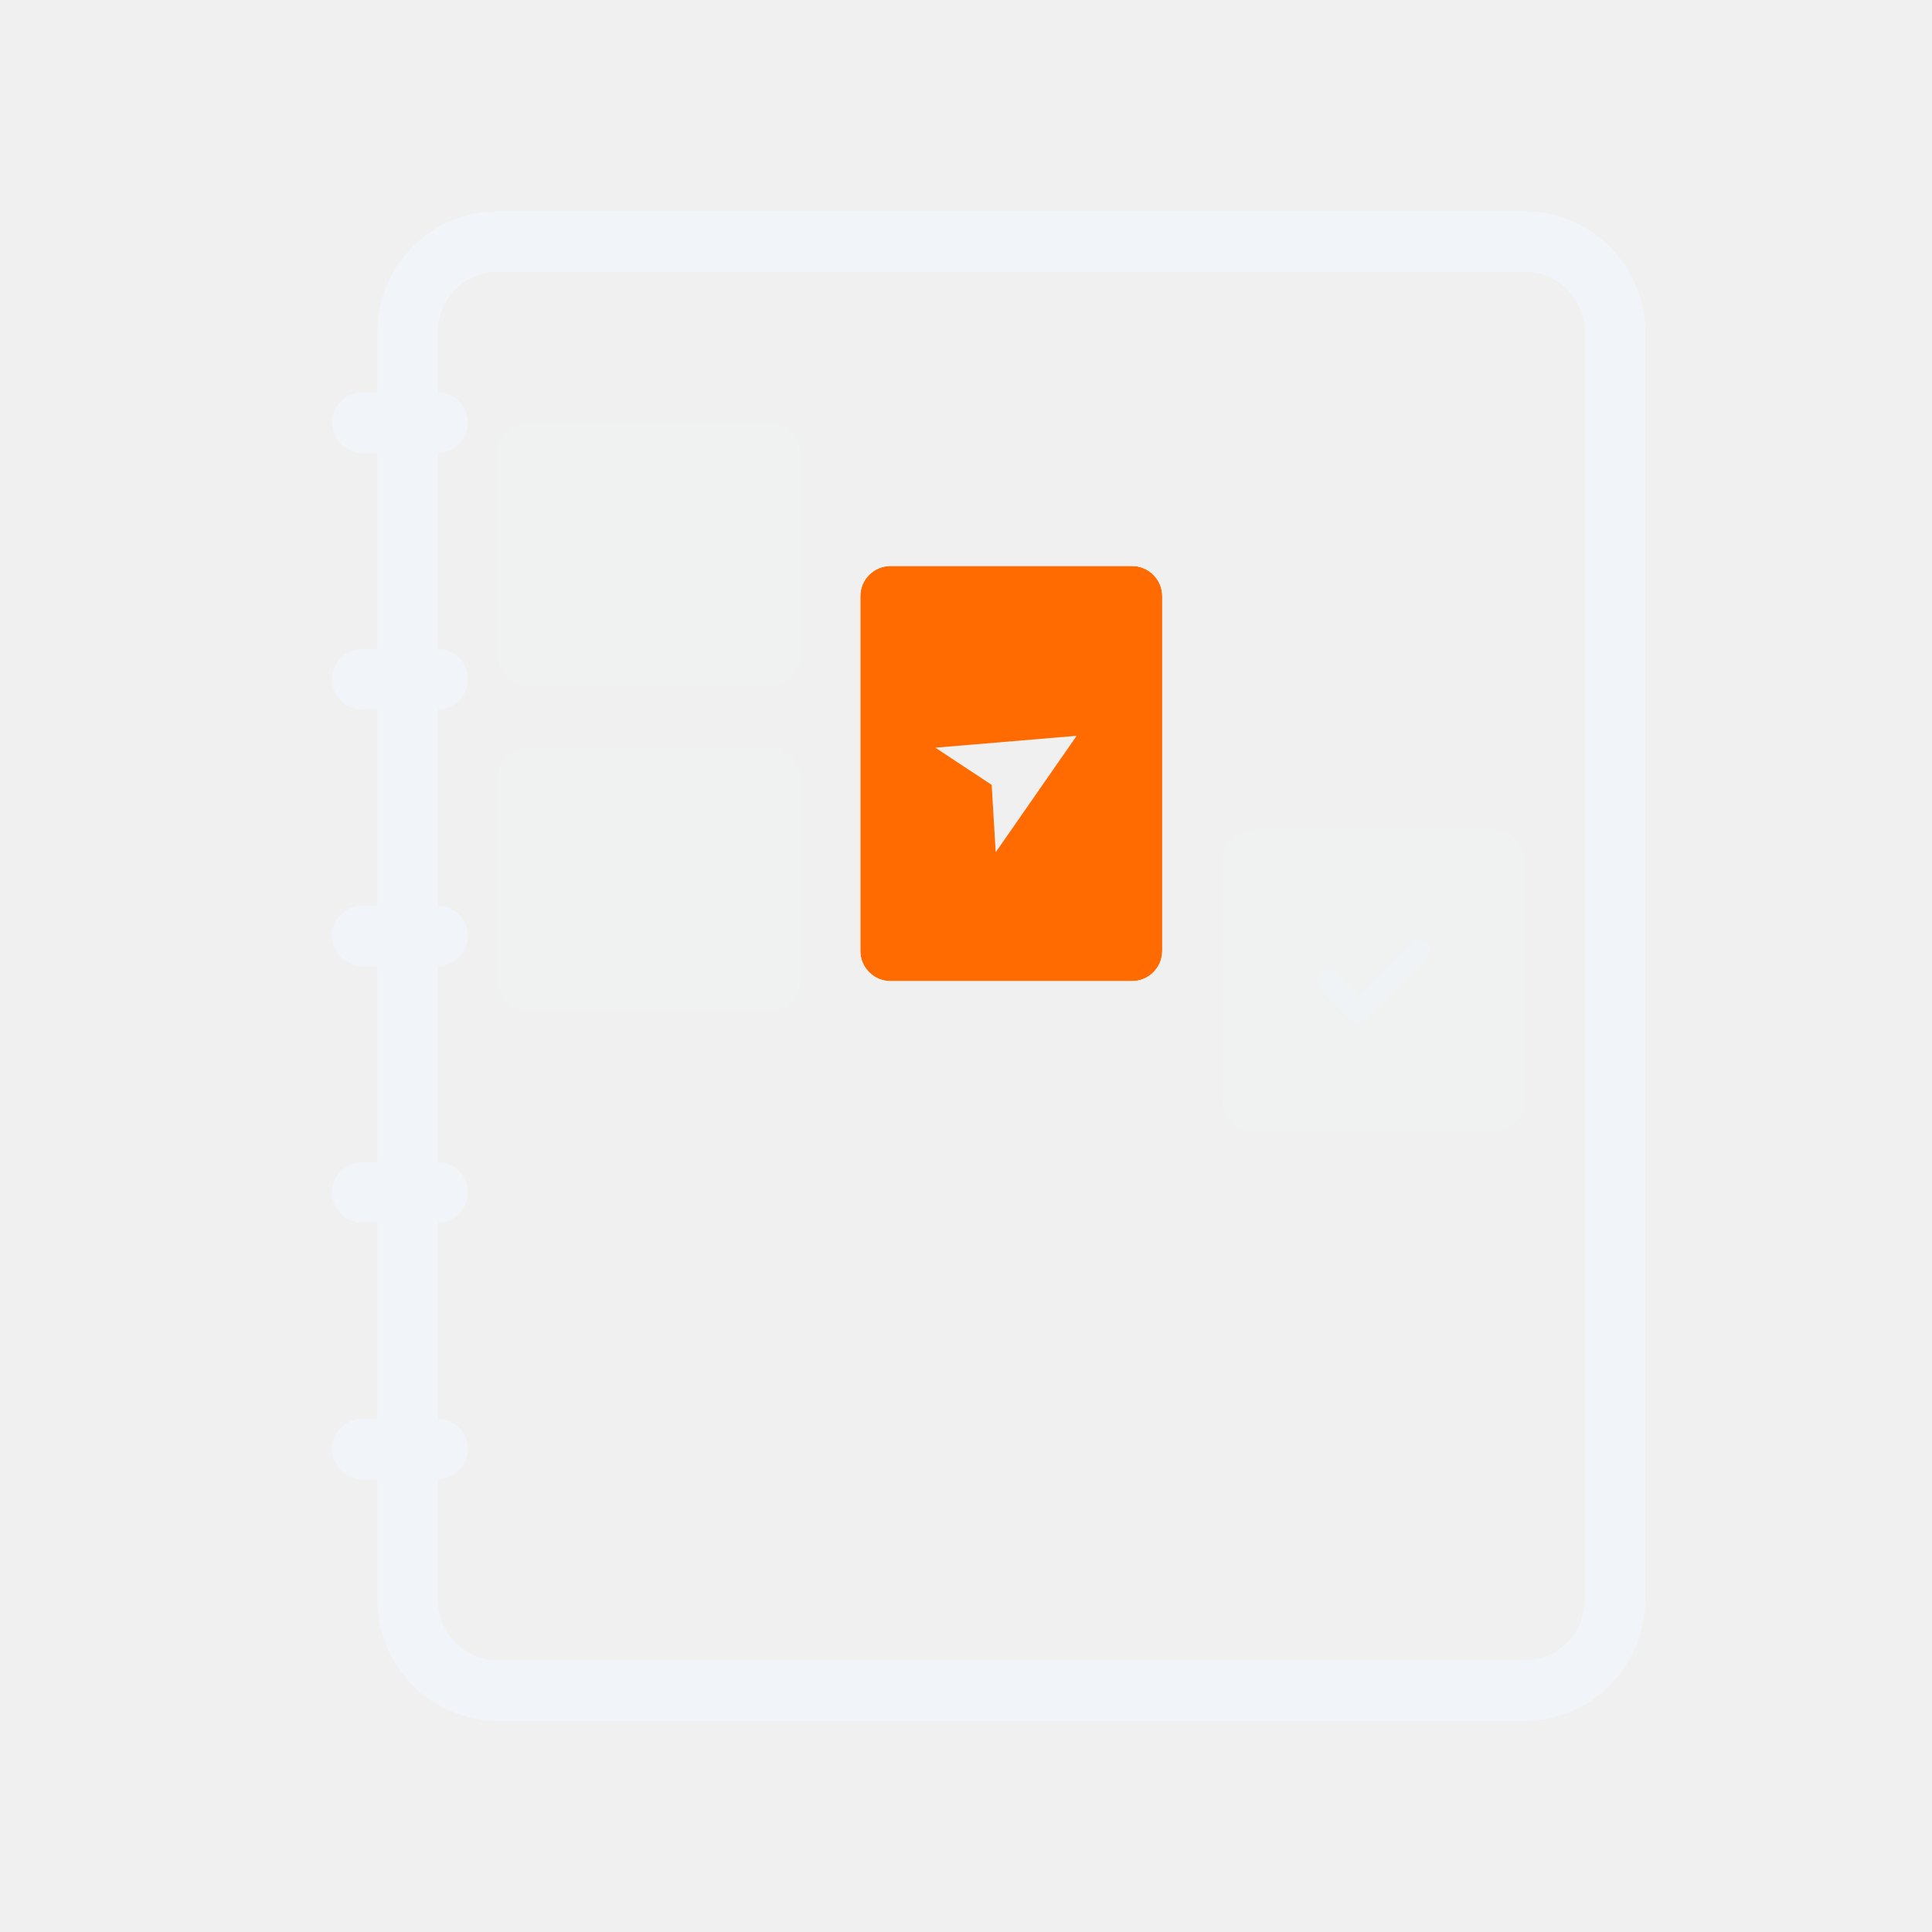
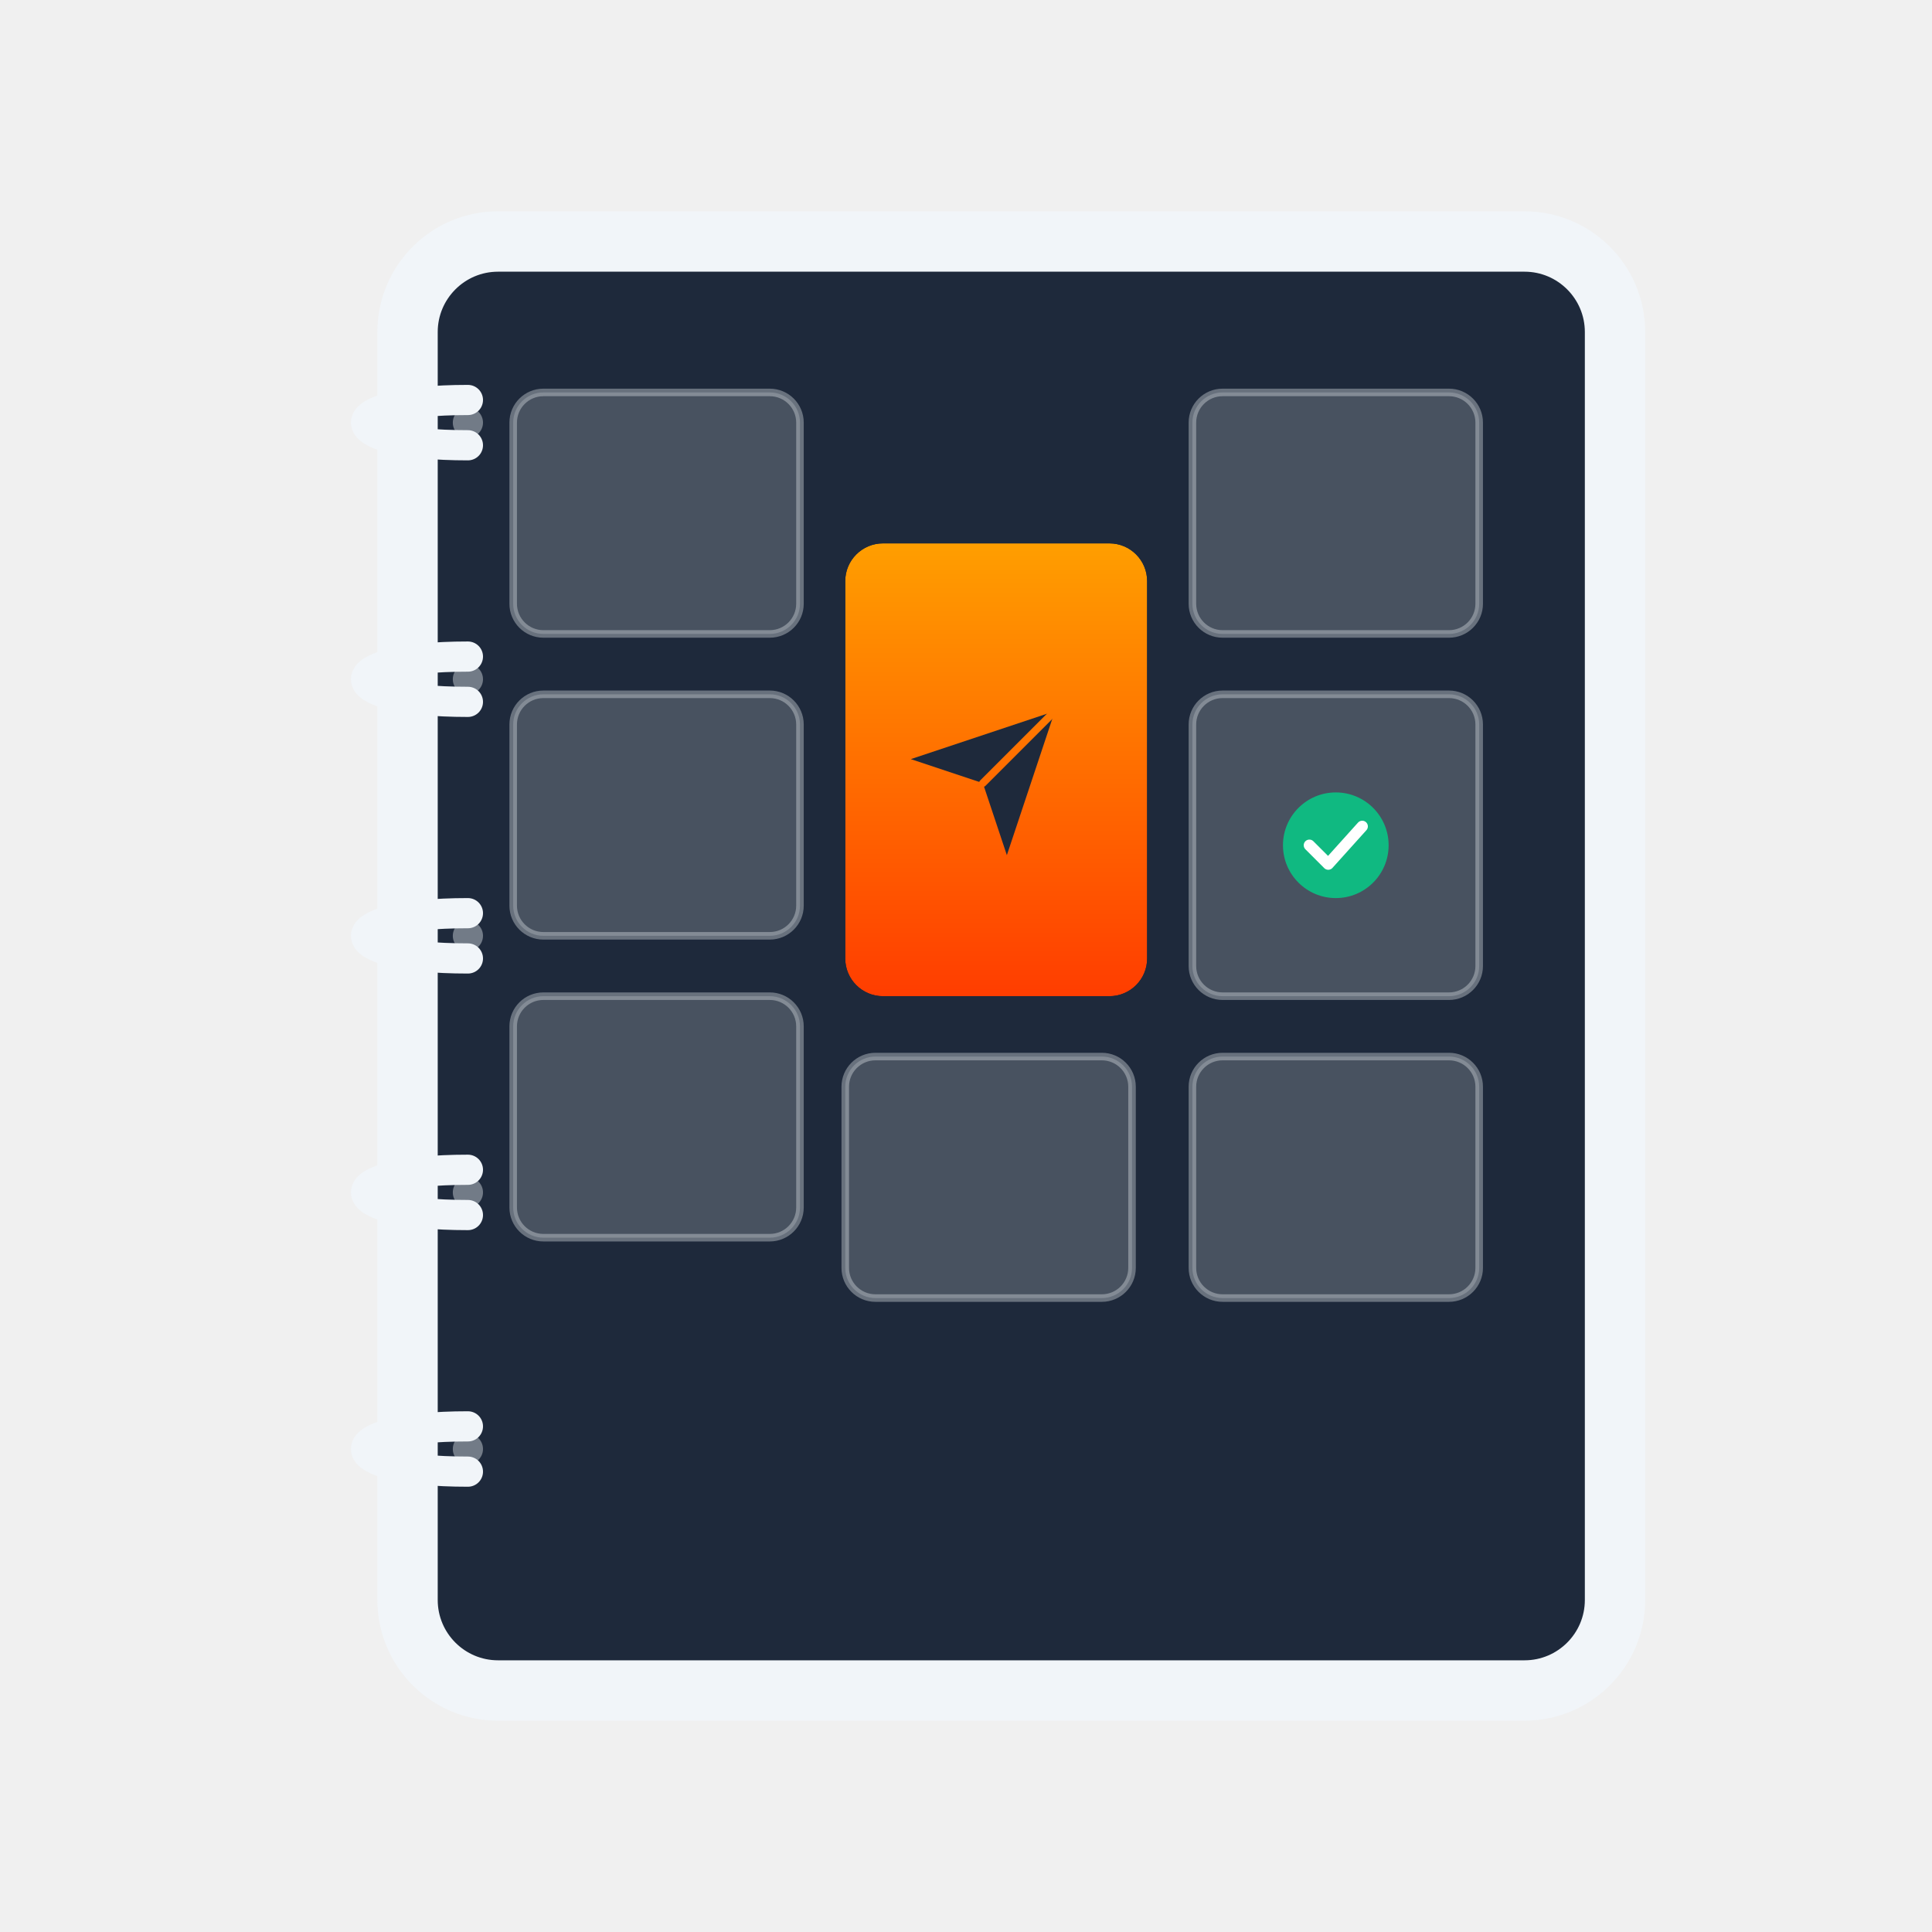
<svg xmlns="http://www.w3.org/2000/svg" viewBox="0 0 512 512" fill="none">
  <defs>
    <mask id="airplane-mask" maskUnits="userSpaceOnUse">
-       <rect x="228" y="150" width="80" height="110" rx="8" fill="white" />
-       <g transform="translate(268, 205) rotate(60)">
-         <path d="M 0,-20 L 16,14 L 0,6 L -16,14 Z" fill="black" />
+       <rect x="224" y="144" width="80" height="120" rx="10" fill="white" />
+       <g transform="translate(264, 204) rotate(45)">
+         <path d="M 0,-22 L 18,14 L 0,5 L -18,14 Z" fill="black" />
+         <line x1="0" y1="-22" x2="0" y2="5" stroke="white" stroke-width="2" stroke-linecap="round" />
      </g>
    </mask>
+     <linearGradient id="brand-grad" x1="0" y1="0" x2="0" y2="1">
+       <stop offset="0%" stop-color="#FF9E00" />
+       <stop offset="100%" stop-color="#FF3D00" />
+     </linearGradient>
  </defs>
-   <rect x="108" y="64" width="320" height="384" rx="24" stroke="#F1F5F9" stroke-width="16" />
-   <rect x="88" y="104" width="36" height="16" rx="8" fill="#F1F5F9" />
-   <rect x="88" y="172" width="36" height="16" rx="8" fill="#F1F5F9" />
-   <rect x="88" y="240" width="36" height="16" rx="8" fill="#F1F5F9" />
-   <rect x="88" y="308" width="36" height="16" rx="8" fill="#F1F5F9" />
-   <rect x="88" y="376" width="36" height="16" rx="8" fill="#F1F5F9" />
-   <rect x="132" y="112" width="80" height="70" rx="8" fill="#F1F5F9" opacity="0.15" />
-   <rect x="132" y="198" width="80" height="70" rx="8" fill="#F1F5F9" opacity="0.15" />
-   <rect x="228" y="150" width="80" height="110" rx="8" fill="#FF6B00" mask="url(#airplane-mask)" />
-   <rect x="324" y="220" width="80" height="80" rx="8" fill="#F1F5F9" opacity="0.15" />
-   <path d="M 352,260 L 360,268 L 376,252" stroke="#F1F5F9" stroke-width="6" stroke-linecap="round" stroke-linejoin="round" opacity="0.4" />
+   <rect x="108" y="64" width="320" height="384" rx="24" fill="#1E293B" stroke="#F1F5F9" stroke-width="16" />
+   <path d="M 124,106 C 88,106 88,118 124,118" stroke="#F1F5F9" stroke-width="8" stroke-linecap="round" />
+   <path d="M 124,174 C 88,174 88,186 124,186" stroke="#F1F5F9" stroke-width="8" stroke-linecap="round" />
+   <path d="M 124,242 C 88,242 88,254 124,254" stroke="#F1F5F9" stroke-width="8" stroke-linecap="round" />
+   <path d="M 124,310 C 88,310 88,322 124,322" stroke="#F1F5F9" stroke-width="8" stroke-linecap="round" />
+   <path d="M 124,378 C 88,378 88,390 124,390" stroke="#F1F5F9" stroke-width="8" stroke-linecap="round" />
+   <circle cx="124" cy="112" r="4" fill="#F1F5F9" opacity="0.4" />
+   <circle cx="124" cy="180" r="4" fill="#F1F5F9" opacity="0.4" />
+   <circle cx="124" cy="248" r="4" fill="#F1F5F9" opacity="0.4" />
+   <circle cx="124" cy="316" r="4" fill="#F1F5F9" opacity="0.4" />
+   <circle cx="124" cy="384" r="4" fill="#F1F5F9" opacity="0.4" />
+   <rect x="136" y="104" width="76" height="64" rx="8" fill="#F1F5F9" fill-opacity="0.2" stroke="#F1F5F9" stroke-width="2" stroke-opacity="0.35" />
+   <rect x="136" y="184" width="76" height="64" rx="8" fill="#F1F5F9" fill-opacity="0.2" stroke="#F1F5F9" stroke-width="2" stroke-opacity="0.35" />
+   <rect x="136" y="264" width="76" height="64" rx="8" fill="#F1F5F9" fill-opacity="0.2" stroke="#F1F5F9" stroke-width="2" stroke-opacity="0.35" />
+   <rect x="224" y="280" width="76" height="64" rx="8" fill="#F1F5F9" fill-opacity="0.2" stroke="#F1F5F9" stroke-width="2" stroke-opacity="0.35" />
+   <rect x="224" y="144" width="80" height="120" rx="10" fill="url(#brand-grad)" mask="url(#airplane-mask)" />
+   <rect x="316" y="104" width="76" height="64" rx="8" fill="#F1F5F9" fill-opacity="0.2" stroke="#F1F5F9" stroke-width="2" stroke-opacity="0.35" />
+   <rect x="316" y="280" width="76" height="64" rx="8" fill="#F1F5F9" fill-opacity="0.2" stroke="#F1F5F9" stroke-width="2" stroke-opacity="0.35" />
+   <g>
+     <rect x="316" y="184" width="76" height="80" rx="8" fill="#F1F5F9" fill-opacity="0.2" stroke="#F1F5F9" stroke-width="2" stroke-opacity="0.35" />
+     <circle cx="354" cy="224" r="14" fill="#10B981" />
+     <path d="M 347,224 L 352,229 L 361,219" stroke="#FFFFFF" stroke-width="3" stroke-linecap="round" stroke-linejoin="round" />
+   </g>
</svg>
